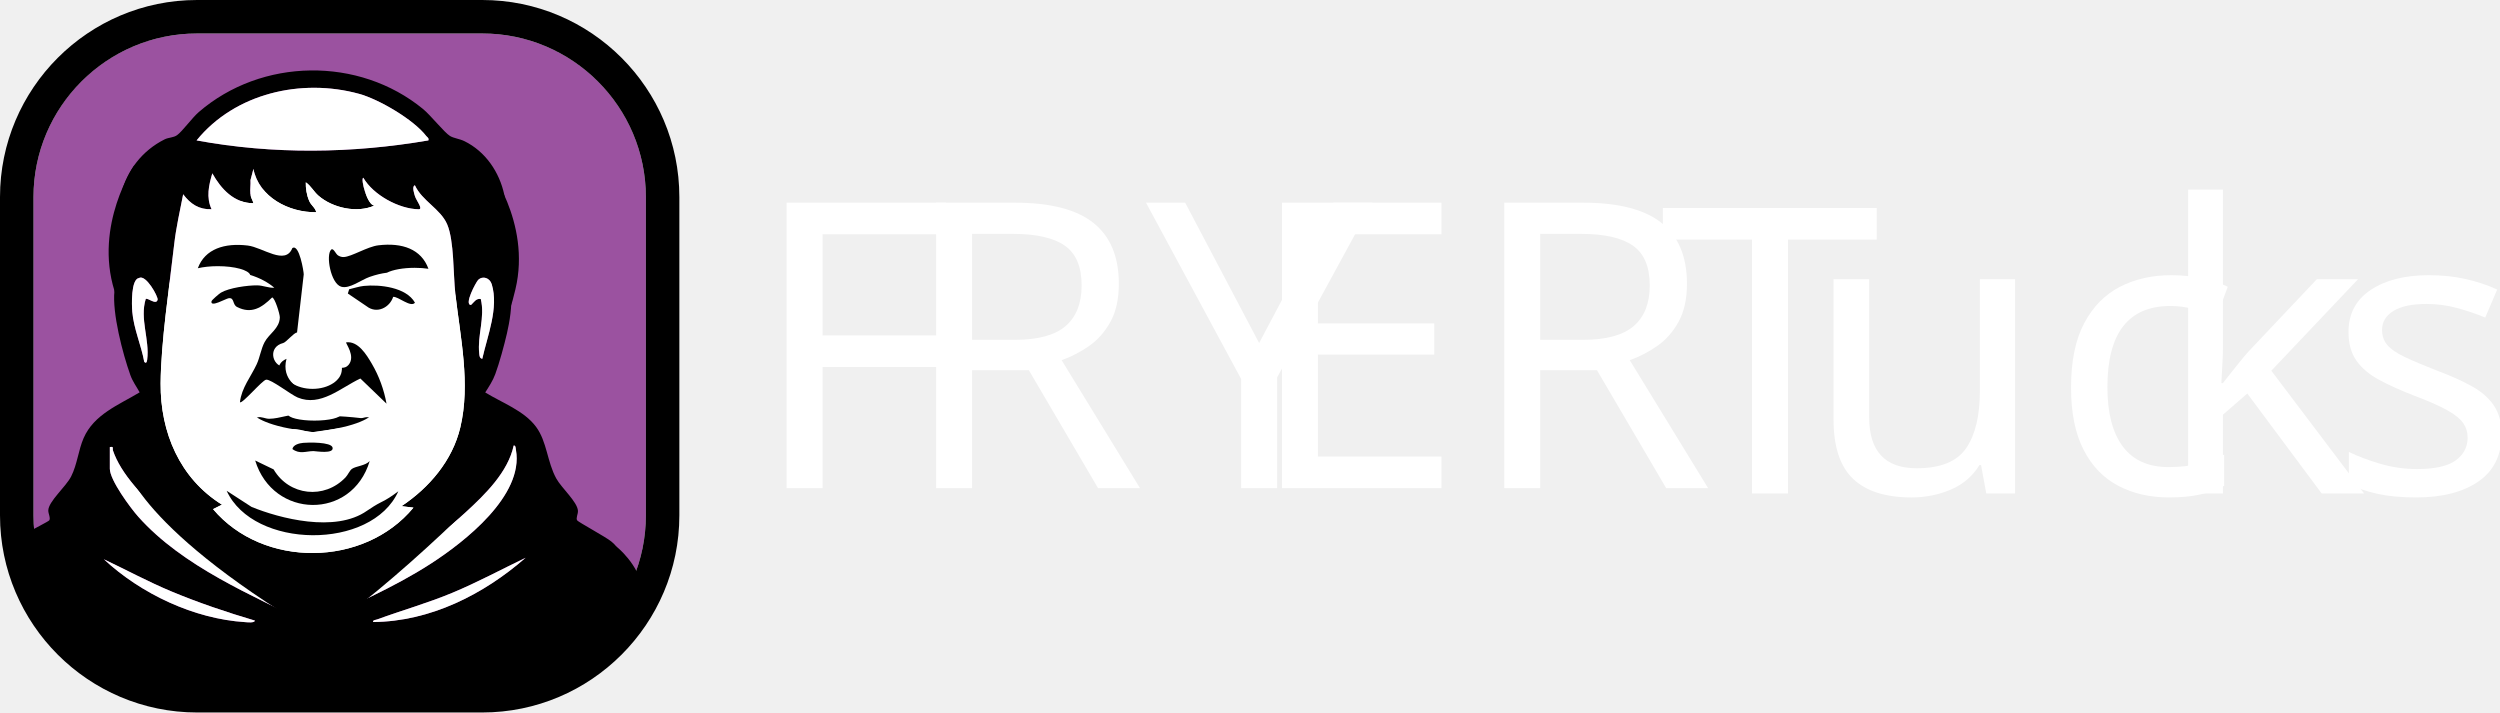
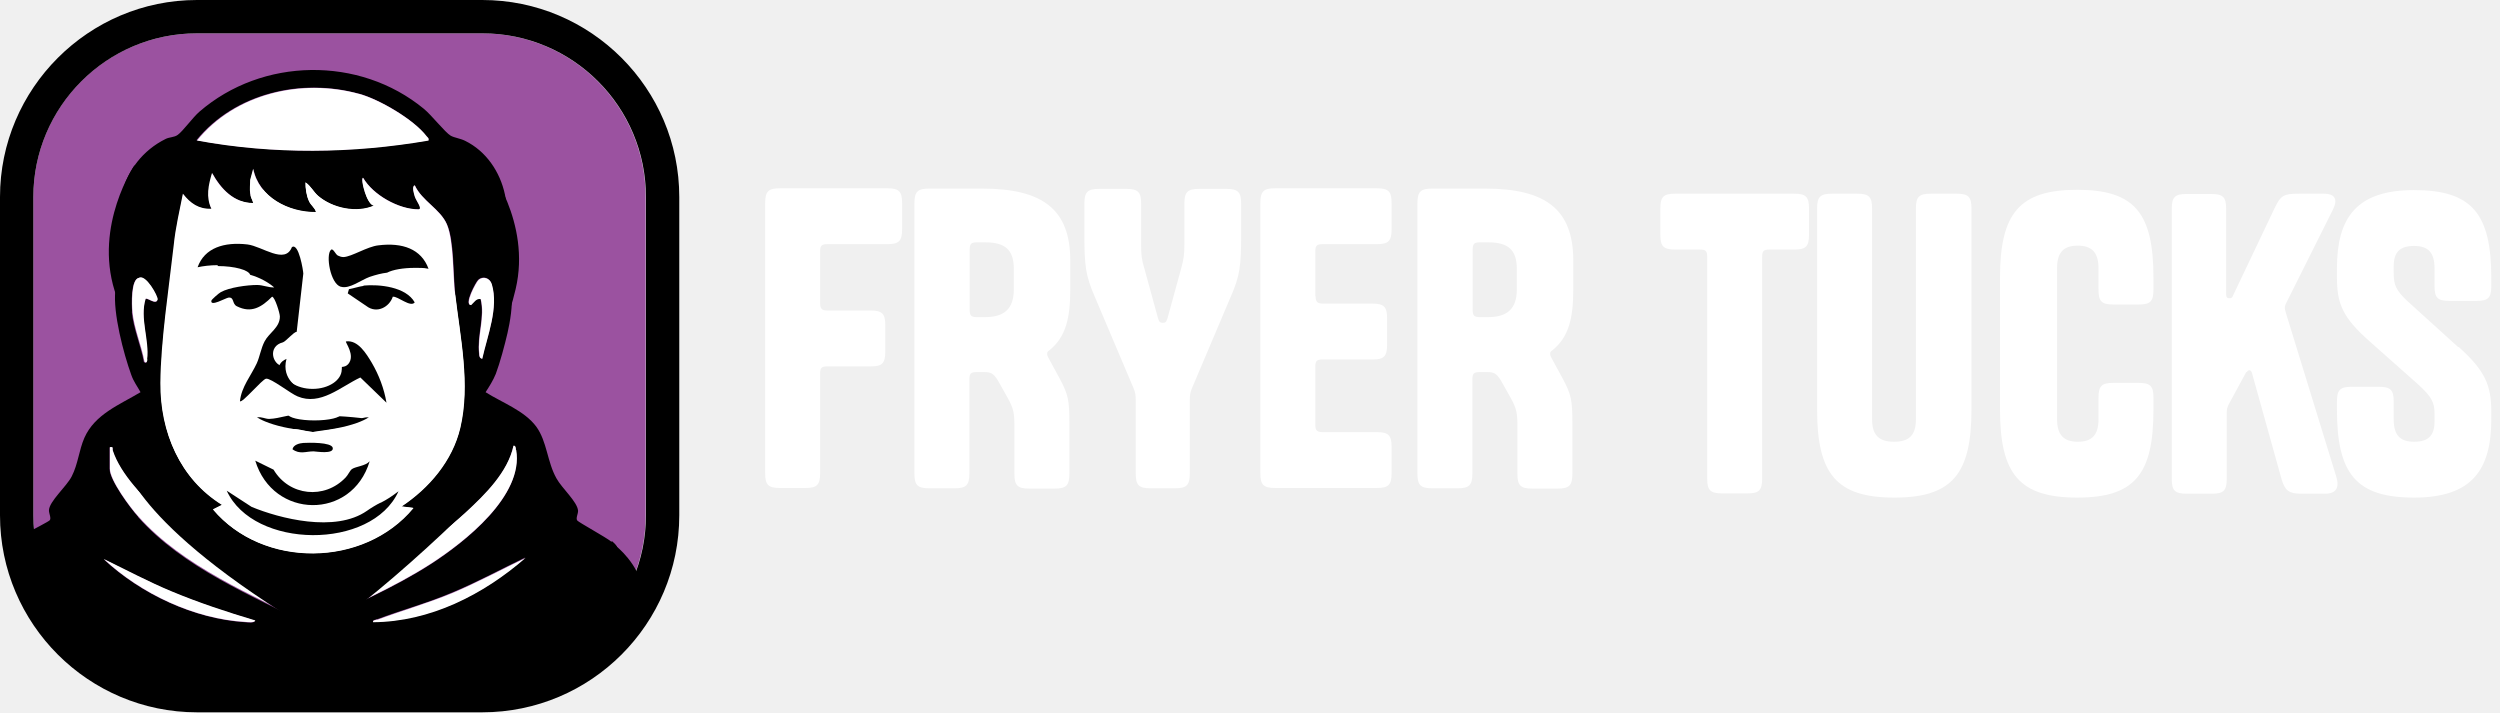
- <svg xmlns="http://www.w3.org/2000/svg" id="Layer_2" data-name="Layer 2" viewBox="0 0 832.55 237.27">
+ <svg xmlns="http://www.w3.org/2000/svg" id="Layer_2" version="1.1" viewBox="0 0 832.5 237.3">
  <defs>
    <style>
-       .cls-1 {
-         letter-spacing: -.01em;
-       }
- 
-       .cls-2, .cls-3 {
+       .st0 {
        fill: #fff;
      }

-       .cls-4 {
-         letter-spacing: 0em;
+       .st1 {
+         isolation: isolate;
      }

-       .cls-5 {
-         letter-spacing: 0em;
-       }
- 
-       .cls-6 {
-         letter-spacing: -.02em;
-       }
- 
-       .cls-3 {
-         font-family: Tanker-Regular, Tanker;
-         font-size: 133.14px;
-       }
- 
-       .cls-7 {
-         letter-spacing: -.02em;
-       }
- 
-       .cls-8 {
+       .st2 {
        fill: #9b52a0;
-       }
- 
-       .cls-9 {
-         letter-spacing: -.02em;
      }
    </style>
  </defs>
-   <g id="Layer_1-2" data-name="Layer 1">
+   <g id="Layer_1-2">
    <g>
-       <rect class="cls-8" x="11.15" y="11.15" width="203.94" height="214.97" rx="54.49" ry="54.49" />
-       <path d="M160.6,0h-94.96C29.45,0,0,29.45,0,65.64v105.99c0,36.19,29.45,65.64,65.64,65.64h94.96c36.19,0,65.64-29.45,65.64-65.64v-105.99C226.24,29.45,196.79,0,160.6,0ZM215.09,171.63c0,30.05-24.44,54.49-54.49,54.49h-94.96c-30.05,0-54.49-24.44-54.49-54.49v-105.99c0-30.05,24.44-54.49,54.49-54.49h94.96c30.05,0,54.49,24.44,54.49,54.49v105.99Z" />
+       <rect class="st2" x="11.1" y="11.1" width="203.9" height="215" rx="54.5" ry="54.5" />
+       <path d="M160.6,0h-95C29.5,0,0,29.5,0,65.6v106c0,36.2,29.5,65.6,65.6,65.6h95c36.2,0,65.6-29.4,65.6-65.6v-106C226.2,29.5,196.8,0,160.6,0ZM215.1,171.6c0,30.1-24.4,54.5-54.5,54.5h-95c-30,0-54.5-24.4-54.5-54.5v-106c0-30,24.4-54.5,54.5-54.5h95c30.1,0,54.5,24.4,54.5,54.5v106Z" />
    </g>
-     <ellipse class="cls-2" cx="103.28" cy="123.09" rx="52.8" ry="62.66" />
-     <text class="cls-3" transform="translate(552.43 164.33)">
-       <tspan class="cls-6" x="0" y="0">T</tspan>
-       <tspan class="cls-5" x="47.66" y="0">uc</tspan>
-       <tspan class="cls-7" x="164.95" y="0">k</tspan>
-       <tspan class="cls-1" x="222.87" y="0">s</tspan>
-     </text>
-     <text class="cls-3" transform="translate(249.04 162.56)">
-       <tspan class="cls-9" x="0" y="0">F</tspan>
-       <tspan class="cls-4" x="49.79" y="0">RY</tspan>
-       <tspan x="164.96" y="0">ER</tspan>
-     </text>
+     <ellipse class="st0" cx="103.3" cy="123.1" rx="52.8" ry="62.7" />
+     <g class="st1">
+       <g class="st1">
+         <path class="st0" d="M589.2,83.1c-1.9,0-2.4.5-2.4,2.4v73.9c0,3.9-1.1,4.9-4.9,4.9h-8.5c-3.9,0-4.9-1.1-4.9-4.9v-73.9c0-1.9-.5-2.4-2.4-2.4h-8.3c-3.9,0-4.9-1.1-4.9-4.9v-8.8c0-3.9,1.1-4.9,4.9-4.9h39.7c3.9,0,4.9,1.1,4.9,4.9v8.8c0,3.9-1.1,4.9-4.9,4.9h-8.3Z" />
+       </g>
+       <g class="st1">
+         <path class="st0" d="M643.1,64.5h8.5c3.9,0,4.9,1.1,4.9,4.9v67c0,21.4-6.4,29.3-25.7,29.3s-25.7-7.9-25.7-29.3v-67c0-3.9,1.1-4.9,4.9-4.9h8.5c3.9,0,4.9,1.1,4.9,4.9v70.2c0,5.3,2.3,7.5,7.3,7.5s7.3-2.1,7.3-7.5v-70.2c0-3.9,1.1-4.9,4.9-4.9Z" />
+         <path class="st0" d="M717.1,136.4c0,21.4-6.1,29.3-25.4,29.3s-25.7-7.9-25.7-29.3v-43.9c0-21.4,6.4-29.3,25.7-29.3s25.4,7.9,25.4,29.3v4c0,3.9-1.1,4.9-4.9,4.9h-8.5c-3.9,0-4.9-1.1-4.9-4.9v-7.2c0-5.3-2.3-7.5-6.9-7.5s-6.9,2.1-6.9,7.5v50.3c0,5.3,2.3,7.5,6.9,7.5s6.9-2.1,6.9-7.5v-7.2c0-3.9,1.1-4.9,4.9-4.9h8.5c3.9,0,4.9,1.1,4.9,4.9v4Z" />
+       </g>
+       <g class="st1">
+         <path class="st0" d="M748,123.9l-5.7,10.5c-.7,1.3-.8,1.9-.8,3.5v21.6c0,3.9-1.1,4.9-4.9,4.9h-8.5c-3.9,0-4.9-1.1-4.9-4.9v-90c0-3.9,1.1-4.9,4.9-4.9h8.3c3.9,0,4.9,1.1,4.9,4.9v28.5c0,1.1.4,1.3,1.1,1.3s.9-.1,1.3-1.1l13.7-28.8c2.1-4.4,3.1-4.9,8.1-4.9h8.3c3.9,0,4.7,2,3.1,5.2l-15.4,30.8c-.8,1.5-.8,2.1-.3,3.7l16.8,54.6c1.1,3.6-.1,5.6-3.7,5.6h-8.1c-4,0-5.3-1.1-6.4-4.7l-9.9-35.5c-.3-1.1-1.2-1.2-1.7-.3Z" />
+       </g>
+       <g class="st1">
+         <path class="st0" d="M818.7,115.5c8.9,8,10.9,12.8,10.9,21.7v2.4c0,16.8-6.4,26.1-25.7,26.1s-25.7-7.9-25.7-29.3v-2.7c0-3.9,1.1-4.9,4.9-4.9h9.1c3.9,0,4.9,1.1,4.9,4.9v5.9c0,5.3,2.1,7.5,6.8,7.5s6.8-2,6.8-6.8v-2.5c0-3.7-.8-5.6-5.7-10l-16-14.2c-8.9-7.9-10.8-12.4-10.8-21.3v-2.9c0-16.8,6.4-26.1,25.7-26.1s25.7,7.9,25.7,29.3v2.7c0,3.9-1.1,4.9-4.9,4.9h-9.1c-3.9,0-4.9-1.1-4.9-4.9v-5.9c0-5.3-2.1-7.5-6.8-7.5s-6.8,2-6.8,6.8v2.3c0,3.9.8,5.7,4.5,9.2l17,15.4Z" />
+       </g>
+     </g>
+     <g class="st1">
+       <g class="st1">
+         <path class="st0" d="M273.1,157.6c0,3.9-1.1,4.9-4.9,4.9h-8.5c-3.9,0-4.9-1.1-4.9-4.9v-90c0-3.9,1.1-4.9,4.9-4.9h35.8c3.9,0,4.9,1.1,4.9,4.9v8.8c0,3.9-1.1,4.9-4.9,4.9h-20c-1.9,0-2.4.5-2.4,2.4v17.3c0,1.7.5,2.4,2.4,2.4h14.4c3.9,0,4.9,1.1,4.9,4.9v8.8c0,3.9-1.1,4.9-4.7,4.9h-14.6c-1.9,0-2.4.5-2.4,2.4v33.2Z" />
+       </g>
+       <g class="st1">
+         <path class="st0" d="M337.8,142.1c0-4.7-.3-6.1-2.3-9.7l-3.2-5.7c-1.5-2.4-2.3-2.8-4.7-2.8h-2.4c-1.9,0-2.4.5-2.4,2.4v31.4c0,3.9-1.1,4.9-4.9,4.9h-8.5c-3.9,0-4.9-1.1-4.9-4.9v-90c0-3.9,1.1-4.9,4.9-4.9h17.6c20.2,0,29.4,6.9,29.4,24v9.6c0,9.6-1.5,15.8-6.9,20.2-.7.4-.8.8-.8,1.2s.1.8.5,1.5l3.7,6.8c2.8,5.2,3.2,7.3,3.2,14.4v17.3c0,3.9-1.1,4.9-4.9,4.9h-8.5c-3.9,0-4.9-1.1-4.9-4.9v-15.6ZM322.9,103.2c0,1.9.5,2.4,2.4,2.4h2.8c6.3,0,9.5-2.8,9.5-9.2v-6.9c0-6.3-2.9-8.8-9.5-8.8h-2.8c-1.9,0-2.4.5-2.4,2.4v20.1Z" />
+         <path class="st0" d="M383.1,162.6c-3.9,0-4.9-1.1-4.9-4.9v-24.2c0-1.9-.1-2.8-.8-4.4l-12.8-30.2c-3.1-7.1-3.5-10.5-3.5-20.6v-10.5c0-3.9,1.1-4.9,4.9-4.9h9.1c3.9,0,4.9,1.1,4.9,4.9v13.7c0,3.1.1,4.8,1.1,8l4.5,16.4c.4,1.3.7,1.6,1.6,1.6s1.2-.3,1.6-1.6l4.5-16.4c.9-3.2,1.1-4.9,1.1-8v-13.7c0-3.9,1.1-4.9,4.9-4.9h9.1c3.9,0,4.9,1.1,4.9,4.9v10.5c0,10.1-.4,13.6-3.5,20.6l-12.8,30.2c-.7,1.6-.8,2.5-.8,4.4v24.2c0,3.9-1.1,4.9-4.9,4.9h-8.3Z" />
+       </g>
+       <g class="st1">
+         <path class="st0" d="M438.1,98.7c0,1.7.5,2.4,2.4,2.4h16.5c3.9,0,4.9,1.1,4.9,4.9v8.8c0,3.9-1.1,4.9-4.7,4.9h-16.8c-1.9,0-2.4.5-2.4,2.4v19.4c0,1.7.5,2.4,2.4,2.4h18.1c3.9,0,4.9,1.1,4.9,4.9v8.8c0,3.9-1.1,4.9-4.9,4.9h-33.9c-3.9,0-4.9-1.1-4.9-4.9v-90c0-3.9,1.1-4.9,4.9-4.9h33.9c3.9,0,4.9,1.1,4.9,4.9v8.8c0,3.9-1.1,4.9-4.9,4.9h-18.1c-1.9,0-2.4.5-2.4,2.4v14.9Z" />
+         <path class="st0" d="M505.3,142.1c0-4.7-.3-6.1-2.3-9.7l-3.2-5.7c-1.5-2.4-2.3-2.8-4.7-2.8h-2.4c-1.9,0-2.4.5-2.4,2.4v31.4c0,3.9-1.1,4.9-4.9,4.9h-8.5c-3.9,0-4.9-1.1-4.9-4.9v-90c0-3.9,1.1-4.9,4.9-4.9h17.6c20.2,0,29.4,6.9,29.4,24v9.6c0,9.6-1.5,15.8-6.9,20.2-.7.4-.8.8-.8,1.2s.1.8.5,1.5l3.7,6.8c2.8,5.2,3.2,7.3,3.2,14.4v17.3c0,3.9-1.1,4.9-4.9,4.9h-8.5c-3.9,0-4.9-1.1-4.9-4.9v-15.6ZM490.4,103.2c0,1.9.5,2.4,2.4,2.4h2.8c6.3,0,9.5-2.8,9.5-9.2v-6.9c0-6.3-2.9-8.8-9.5-8.8h-2.8c-1.9,0-2.4.5-2.4,2.4v20.1Z" />
+       </g>
+     </g>
    <g>
-       <path d="M203.6,180.35c-1.79-1.51-11.04-6.49-11.4-7.06-.48-.77.33-2.09.27-3.18-.18-2.99-5.44-7.54-7.22-10.76-3.05-5.54-3.07-12.25-6.72-17.19-4.01-5.43-11.4-8.04-16.94-11.47,1.27-1.98,2.52-3.87,3.35-6.11,1.36-3.67,2.99-9.68,3.88-13.55,1.73-7.52,3.8-21.6-5.73-24.42,10.09-12.14,5.64-32.71-8.45-39.61-1.57-.77-3.5-.95-4.77-1.71-1.85-1.11-6.43-6.88-8.97-8.97-21.38-17.56-53.79-17.06-74.69.99-2.22,1.91-5.5,6.46-7.24,7.7-1.22.87-2.81.74-4.1,1.38-15.06,7.48-20.29,26.87-9.35,40.21-5.1.53-6.94,5.82-7.41,10.28-.78,7.38,2.73,20.81,5.28,27.97.81,2.27,2,3.77,3.12,5.81-6.96,4.18-15.21,7.32-18.66,15.23-1.77,4.06-2.1,8.7-4.16,12.78-1.73,3.43-7.63,8.38-7.61,11.37,0,1.03.82,2.47.33,3.24-.22.35-5.62,3.06-6.71,3.78-1.27.84-6.53,4.24-6.52,5.43,0,1.12,5.82,8.08,6.99,9.46,18.41,21.72,44.23,36.53,71.72,43.6h44.83l14.83-4.35c21.56-7.57,49.62-26.55,62.29-45.8,1.79-2.71,2.42-2.8-.25-5.06ZM159.23,93.22c1.55-1.5,3.89-.67,4.53,1.45,2.38,7.85-1.45,17.17-3.16,24.82-.91-.19-.93-.98-1.01-1.72-.68-6.06,2.01-12.11.51-18.2-1.57-.27-2.24,1.07-3.24,1.98-2.49.05,1.7-7.69,2.37-8.33ZM119.58,31.25c6.64,1.83,18.13,8.55,22.34,14.02.39.5.96.63.74,1.49-25.47,4.37-51.75,4.71-77.21,0,12.75-15.71,34.94-20.79,54.12-15.51ZM58,81.39c.63-5.64,1.92-11.14,2.99-16.69,2.42,3.23,5.26,5.14,9.46,4.98-1.84-3.94-.94-7.95.25-11.95,2.91,5.22,7.28,9.96,13.7,9.96-.34-1.31-.87-1.66-1.03-3.2-.15-1.4.14-3.06.04-4.51l.98-3.74c1.86,9.46,11.87,14.58,20.92,14.44-.36-1.61-1.66-2.16-2.38-3.84-.77-1.79-1.17-4.18-1.1-6.12,1.75,1.2,2.63,3.08,4.24,4.47,4.75,4.11,12.89,5.88,18.66,3.25-2.38.17-4.82-9.16-3.73-9.22,3.29,5.71,11.87,10.39,18.42,10.48,1.6.02-.78-2.92-1.21-4.28-.23-.71-1.16-3.44-.04-3.7,2.39,5.19,8.49,7.83,10.72,12.95,2.38,5.47,2.01,16.76,2.74,23.16,1.66,14.5,5.1,29.99,1.66,44.51-2.62,11.03-10.35,20.08-19.59,26.23l3.98.49c-16.46,19.92-50.1,20.2-66.73.5l2.97-1.49c-14.07-8.74-20.55-24.08-20.44-40.38.1-13.9,2.91-32.1,4.51-46.3ZM44.05,103.79c-.18-2.19-.49-10.81,2.25-11.22,2.33-1.28,6.4,6.24,6.19,7.21-.43,2-3.34-.76-3.96-.22-2.04,6.62,1.34,13.52.49,20.18-.09.69-.3,1.48-.99.74-1-5.53-3.53-11.06-3.98-16.7ZM81.63,207.18c-17.02-1.07-34.69-9.44-47.05-20.94,7.49,3.55,14.77,7.49,22.43,10.69,9.08,3.79,18.45,6.95,27.87,9.74-.15.88-2.59.55-3.26.51ZM46.02,172.05c-2.63-2.95-9.45-12.19-9.45-15.95v-7.22c1.49-.25.79.39,1.05,1.17,5.16,15.29,30.14,32.46,43.52,41.18,7.29,4.76,14.87,9.17,22.46,13.44,11.21-5.2,22.27-12.25,32.45-19.32,6.55-4.55,13.2-9.4,19.07-14.8,6.48-5.96,14.04-13.33,15.94-22.17.71-.14.66.96.75,1.48,2.65,15.22-17.12,30.6-28.39,37.88-12.56,8.11-26.41,13.92-39.86,20.38-19.63-9.93-42.62-19.32-57.55-36.06ZM124.24,207.15c-.12-.7.84-.68,1.36-.87,8.34-3.05,16.77-5.41,25.02-8.86,8.35-3.48,16.3-7.77,24.42-11.68-14,12.24-31.82,21.26-50.81,21.41Z" />
-       <path class="cls-2" d="M73.93,168.06l-2.97,1.49c16.64,19.7,50.27,19.42,66.73-.5l-3.98-.49c9.24-6.15,16.98-15.2,19.59-26.23,3.45-14.52,0-30.01-1.66-44.51-.73-6.4-.37-17.69-2.74-23.16-2.22-5.12-8.33-7.75-10.72-12.95-1.12.26-.19,2.99.04,3.7.43,1.36,2.81,4.3,1.21,4.28-6.55-.09-15.13-4.77-18.42-10.48-1.09.06,1.35,9.39,3.73,9.22-5.77,2.63-13.91.86-18.66-3.25-1.61-1.39-2.49-3.27-4.24-4.47-.07,1.94.32,4.34,1.1,6.12.72,1.68,2.02,2.22,2.38,3.84-9.05.14-19.06-4.97-20.92-14.44l-.98,3.74c.1,1.45-.18,3.11-.04,4.51.16,1.55.68,1.89,1.03,3.2-6.42,0-10.78-4.74-13.7-9.96-1.18,4-2.08,8.01-.25,11.95-4.2.17-7.04-1.75-9.46-4.98-1.06,5.55-2.36,11.05-2.99,16.69-1.59,14.2-4.41,32.4-4.51,46.3-.12,16.3,6.37,31.63,20.44,40.38ZM76.91,157.6l8.73,4.22c7.35,12.54,24.1,14.35,34.12,3.76,1.08-1.14,1.93-3.24,2.98-3.99,1.95-1.38,6.45-1.49,8.46-3.74-8.42,28.14-45.83,27.46-54.29-.24ZM124.86,140.93c-3.09,0-5.84.66-7.64,1.7-.56-.1-1.14-.16-1.75-.18-3.59-.07-8.24,1.4-11.42,1.45-1.77.03-3.68-.87-5.46-1-2.5-.19-5.59-.11-8.55.45-.88-1.43-3.19-2.45-5.91-2.45-.12,0-.24,0-.36,0,.7-1.01,1.45-1.77,1.98-1.92,1.29-.37,2.56.47,3.87.46,3.68-.03,7.14-1.79,11.41-1.48,6.57.48,12.08.43,19.06,1.25,1,.12,1.79-.67,3.14-.07.72.32,1.29.97,1.75,1.77-.04,0-.08,0-.12,0ZM104.54,151.85c-3.6.03-6.68,1.66-10.19-.99.36-2.12,3.38-2.83,5.21-3,2.39-.22,13.53-.49,14.21,2.27.81,3.29-8.21,1.71-9.23,1.71ZM132.98,100.04c-1.82.18-6.25,5.46-9.72,2.74l-7.42-5.04.44-1.42c1.53-.35,3.33-.96,4.86-1.11,5.27-.54,14.16.43,17.05,5.58-1.38,1.76-3.52-.93-5.21-.76ZM110.3,83.13c.74-.7,1.53,1.5,2.29,1.94.63.37,1.14.56,1.89.53,2.61-.1,7.88-3.48,11.56-3.91,7.92-.93,14.27,1.27,16.65,7.82-1.39-.2-2.94-.32-4.58-.32-3.9,0-7.32.65-9.25,1.63-1.77.21-3.65.66-5.75,1.39-2.8.98-6.71,4.1-9.47,3.27-3.51-1.06-5.18-10.6-3.33-12.35ZM82.51,81.77c4.98.6,12.51,6.73,14.84.86,2.3-1.61,3.82,7.94,3.8,8.75l-2.02,22.63c-1.02,0-3.8-.05-4.81.21-5.2,1.32-3.68,7.43-.05,7.89,0,.04,0,.09,0,.13,0,2.94,4.38,5.32,9.78,5.32s9.54-2.25,9.77-5.08c.81-.02,1.59-.18,2.25-.97,2.46-2.93-1.09-7.25-.79-7.51,3.99-.51,6.78,4.12,8.55,7.13,2.42,4.11,4.04,8.61,4.89,13.29l-8.71-8.38c-6.6,3.1-13.27,9.5-20.87,6.33-2.28-.95-8.84-6.11-10.5-5.94-1.31.14-8.08,8.28-8.73,7.49.52-4.76,3.67-8.5,5.57-12.61,1.06-2.3,1.43-5.09,2.62-7.35,1.51-2.87,4.99-4.54,5.09-8.27.03-1.1-1.69-6.63-2.57-6.64-3.49,3.45-6.88,5.59-11.66,3.18-1.64-.83-.8-3.17-2.78-2.93-.99.12-6.23,3.24-5.74,1,.09-.39,2.54-2.5,3.13-2.85,2.73-1.61,8.89-2.46,12.06-2.43,2,.02,3.78.91,5.72.79-2.09-1.82-4.98-3.32-8.02-4.25-.52-1.65-5.16-2.93-10.79-2.93-2.51,0-4.83.26-6.67.69,2.37-6.47,8.96-8.49,16.63-7.56Z" />
-       <path class="cls-2" d="M142.67,46.76c.22-.86-.36-.99-.74-1.49-4.21-5.46-15.7-12.19-22.34-14.02-19.18-5.28-41.37-.2-54.12,15.51,25.46,4.71,51.73,4.37,77.21,0Z" />
-       <path class="cls-2" d="M171.82,149.86c-.09-.52-.05-1.61-.75-1.48-1.9,8.84-9.45,16.21-15.94,22.17-5.87,5.4-12.52,10.25-19.07,14.8-10.18,7.07-21.24,14.11-32.45,19.32-7.59-4.27-15.17-8.68-22.46-13.44-13.38-8.73-38.36-25.89-43.52-41.18-.26-.78.44-1.42-1.05-1.17v7.22c0,3.76,6.82,13,9.45,15.95,14.93,16.74,37.91,26.13,57.55,36.06,13.45-6.45,27.3-12.26,39.86-20.38,11.27-7.28,31.04-22.66,28.39-37.88Z" />
-       <path class="cls-2" d="M34.58,186.24c12.36,11.5,30.03,19.87,47.05,20.94.66.04,3.11.37,3.26-.51-9.43-2.79-18.8-5.95-27.87-9.74-7.66-3.2-14.95-7.14-22.43-10.69Z" />
-       <path class="cls-2" d="M125.6,206.28c-.52.19-1.48.17-1.36.87,18.99-.15,36.81-9.17,50.81-21.41-8.13,3.92-16.08,8.2-24.42,11.68-8.25,3.44-16.68,5.8-25.02,8.86Z" />
-       <path class="cls-2" d="M49.02,119.75c.85-6.67-2.54-13.56-.49-20.18.63-.54,3.53,2.21,3.96.22.21-.97-3.86-8.5-6.19-7.21-2.74.42-2.43,9.04-2.25,11.22.46,5.63,2.99,11.16,3.98,16.7.7.74.91-.05.99-.74Z" />
-       <path class="cls-2" d="M156.87,101.55c1-.91,1.67-2.26,3.24-1.98,1.49,6.09-1.19,12.15-.51,18.2.08.75.1,1.54,1.01,1.72,1.71-7.65,5.54-16.98,3.16-24.82-.64-2.11-2.97-2.95-4.53-1.45-.67.64-4.85,8.38-2.37,8.33Z" />
-       <path d="M72.54,88.64c5.64,0,10.27,1.29,10.79,2.93,3.05.93,5.93,2.44,8.02,4.25-1.94.12-3.72-.77-5.72-.79-3.18-.03-9.34.82-12.06,2.43-.59.35-3.05,2.46-3.13,2.85-.49,2.24,4.75-.87,5.74-1,1.97-.24,1.14,2.1,2.78,2.93,4.77,2.41,8.16.27,11.66-3.18.87,0,2.6,5.54,2.57,6.64-.1,3.73-3.58,5.4-5.09,8.27-1.19,2.26-1.55,5.05-2.62,7.35-1.9,4.1-5.05,7.84-5.57,12.61.65.8,7.42-7.35,8.73-7.49,1.66-.17,8.22,4.99,10.5,5.94,7.6,3.16,14.27-3.23,20.87-6.33l8.71,8.38c-.85-4.68-2.48-9.18-4.89-13.29-1.77-3.02-4.56-7.65-8.55-7.13-.3.26,3.25,4.58.79,7.51-.66.79-1.44.95-2.25.97-.24,2.83-4.52,5.08-9.77,5.08s-9.78-2.38-9.78-5.32c0-.04,0-.09,0-.13-3.63-.46-5.14-6.57.05-7.89,1.01-.26,3.58-3.5,4.6-3.49l2.23-19.36c.02-.81-1.5-10.36-3.8-8.75-2.33,5.87-9.86-.26-14.84-.86-7.67-.93-14.26,1.09-16.63,7.56,1.84-.43,4.15-.69,6.67-.69Z" />
-       <path d="M117.19,156.16c-.74.53-1.34,2-2.1,2.8-7.04,7.44-18.81,6.17-23.97-2.64l-6.14-2.96c5.94,19.47,32.23,19.94,38.14.17-1.41,1.59-4.57,1.66-5.94,2.63Z" />
-       <path d="M126.7,167.36c-1.11.53-3.36,1.94-4.49,2.74-10.55,7.44-29.15,2.51-38.44-1.29l-8.29-5.37c8.91,19.47,48.3,19.94,57.17.17-2.12,1.59-3.9,2.78-5.95,3.75Z" />
-       <path d="M113.63,95.48c2.76.83,6.67-2.3,9.47-3.27,2.1-.73,3.98-1.18,5.75-1.39,1.93-.98,5.35-1.63,9.25-1.63,1.64,0,3.19.11,4.58.32-2.38-6.55-8.72-8.76-16.65-7.82-3.68.43-8.95,3.81-11.56,3.91-.75.03-1.25-.17-1.89-.53-.76-.44-1.55-2.63-2.29-1.94-1.85,1.74-.17,11.29,3.33,12.35Z" />
-       <path d="M123.23,139.16c-1.35-.6-2.15.18-3.14.07-6.98-.82-12.49-.77-19.06-1.25-4.27-.31-7.73,1.45-11.41,1.48-1.31.01-2.58-.82-3.87-.46-.54.15-1.29.92-1.98,1.92.12,0,.24,0,.36,0,2.71,0,5.03,1.02,5.91,2.45,2.95-.56,6.05-.64,8.55-.45,1.79.13,3.7,1.03,5.46,1,3.19-.06,7.83-1.52,11.42-1.45.61.01,1.19.07,1.75.18,1.8-1.04,4.55-1.7,7.64-1.7.04,0,.08,0,.12,0-.45-.8-1.02-1.45-1.75-1.77Z" />
-       <path d="M121.14,95.22c-1.54.16-3.33.76-4.86,1.11l-.44,1.42,6.24,4.23c3.47,2.72,7.75.35,8.85-3.12,1.69-.17,5.89,3.7,7.26,1.94-2.89-5.16-11.77-6.12-17.05-5.58Z" />
-       <path d="M100.97,147.48c-1.26.12-3.34.61-3.59,2.06,2.41,1.82,4.53.7,7.01.68.7,0,6.91,1.09,6.36-1.18-.47-1.9-8.14-1.72-9.79-1.56Z" />
-       <path d="M44.75,55s-13.5,19.89-6.62,41.88c6.88,21.99,2.27-7.42,4.14-6.69s8.22-7.5,8.22-7.5l-5.74-27.69Z" />
-       <path d="M162.16,55s14.84,18.91,9.49,41.33c-5.35,22.41-2.77-7.24-4.59-6.39s-8.71-6.91-8.71-6.91l3.81-28.02Z" />
-       <ellipse class="cls-2" cx="104.72" cy="137.94" rx="8.8" ry="2.13" />
+       <path d="M203.6,180.4c-1.8-1.5-11-6.5-11.4-7.1-.5-.8.3-2.1.3-3.2-.2-3-5.4-7.5-7.2-10.8-3.1-5.5-3.1-12.2-6.7-17.2-4-5.4-11.4-8-16.9-11.5,1.3-2,2.5-3.9,3.4-6.1,1.4-3.7,3-9.7,3.9-13.6,1.7-7.5,3.8-21.6-5.7-24.4,10.1-12.1,5.6-32.7-8.4-39.6-1.6-.8-3.5-1-4.8-1.7-1.9-1.1-6.4-6.9-9-9-21.4-17.6-53.8-17.1-74.7,1-2.2,1.9-5.5,6.5-7.2,7.7-1.2.9-2.8.7-4.1,1.4-15.1,7.5-20.3,26.9-9.3,40.2-5.1.5-6.9,5.8-7.4,10.3-.8,7.4,2.7,20.8,5.3,28,.8,2.3,2,3.8,3.1,5.8-7,4.2-15.2,7.3-18.7,15.2-1.8,4.1-2.1,8.7-4.2,12.8-1.7,3.4-7.6,8.4-7.6,11.4,0,1,.8,2.5.3,3.2-.2.4-5.6,3.1-6.7,3.8-1.3.8-6.5,4.2-6.5,5.4,0,1.1,5.8,8.1,7,9.5,18.4,21.7,44.2,36.5,71.7,43.6h44.8l14.8-4.4c21.6-7.6,49.6-26.6,62.3-45.8,1.8-2.7,2.4-2.8-.2-5.1h0ZM159.2,93.2c1.6-1.5,3.9-.7,4.5,1.4,2.4,7.8-1.4,17.2-3.2,24.8-.9-.2-.9-1-1-1.7-.7-6.1,2-12.1.5-18.2-1.6-.3-2.2,1.1-3.2,2-2.5,0,1.7-7.7,2.4-8.3h0ZM119.6,31.2c6.6,1.8,18.1,8.5,22.3,14,.4.5,1,.6.7,1.5-25.5,4.4-51.8,4.7-77.2,0,12.8-15.7,34.9-20.8,54.1-15.5h0ZM58,81.4c.6-5.6,1.9-11.1,3-16.7,2.4,3.2,5.3,5.1,9.5,5-1.8-3.9-.9-8,.2-12,2.9,5.2,7.3,10,13.7,10-.3-1.3-.9-1.7-1-3.2-.2-1.4.1-3.1,0-4.5l1-3.7c1.9,9.5,11.9,14.6,20.9,14.4-.4-1.6-1.7-2.2-2.4-3.8-.8-1.8-1.2-4.2-1.1-6.1,1.8,1.2,2.6,3.1,4.2,4.5,4.8,4.1,12.9,5.9,18.7,3.2-2.4.2-4.8-9.2-3.7-9.2,3.3,5.7,11.9,10.4,18.4,10.5,1.6,0-.8-2.9-1.2-4.3-.2-.7-1.2-3.4,0-3.7,2.4,5.2,8.5,7.8,10.7,13,2.4,5.5,2,16.8,2.7,23.2,1.7,14.5,5.1,30,1.7,44.5-2.6,11-10.4,20.1-19.6,26.2l4,.5c-16.5,19.9-50.1,20.2-66.7.5l3-1.5c-14.1-8.7-20.5-24.1-20.4-40.4,0-13.9,2.9-32.1,4.5-46.3h0ZM44,103.8c-.2-2.2-.5-10.8,2.2-11.2,2.3-1.3,6.4,6.2,6.2,7.2-.4,2-3.3-.8-4-.2-2,6.6,1.3,13.5.5,20.2,0,.7-.3,1.5-1,.7-1-5.5-3.5-11.1-4-16.7h0ZM81.6,207.2c-17-1.1-34.7-9.4-47-20.9,7.5,3.6,14.8,7.5,22.4,10.7,9.1,3.8,18.5,6.9,27.9,9.7-.2.9-2.6.6-3.3.5h0ZM46,172.1c-2.6-2.9-9.5-12.2-9.5-15.9v-7.2c1.5-.2.8.4,1,1.2,5.2,15.3,30.1,32.5,43.5,41.2,7.3,4.8,14.9,9.2,22.5,13.4,11.2-5.2,22.3-12.2,32.5-19.3,6.6-4.6,13.2-9.4,19.1-14.8,6.5-6,14-13.3,15.9-22.2.7-.1.7,1,.8,1.5,2.6,15.2-17.1,30.6-28.4,37.9-12.6,8.1-26.4,13.9-39.9,20.4-19.6-9.9-42.6-19.3-57.5-36.1h0ZM124.2,207.1c-.1-.7.8-.7,1.4-.9,8.3-3.1,16.8-5.4,25-8.9,8.4-3.5,16.3-7.8,24.4-11.7-14,12.2-31.8,21.3-50.8,21.4h0Z" />
+       <path class="st0" d="M73.9,168.1l-3,1.5c16.6,19.7,50.3,19.4,66.7-.5l-4-.5c9.2-6.1,17-15.2,19.6-26.2,3.4-14.5,0-30-1.7-44.5-.7-6.4-.4-17.7-2.7-23.2-2.2-5.1-8.3-7.8-10.7-13-1.1.3-.2,3,0,3.7.4,1.4,2.8,4.3,1.2,4.3-6.6,0-15.1-4.8-18.4-10.5-1.1,0,1.3,9.4,3.7,9.2-5.8,2.6-13.9.9-18.7-3.2-1.6-1.4-2.5-3.3-4.2-4.5,0,1.9.3,4.3,1.1,6.1.7,1.7,2,2.2,2.4,3.8-9.1.1-19.1-5-20.9-14.4l-1,3.7c0,1.5-.2,3.1,0,4.5.2,1.6.7,1.9,1,3.2-6.4,0-10.8-4.7-13.7-10-1.2,4-2.1,8-.2,11.9-4.2.2-7-1.8-9.5-5-1.1,5.6-2.4,11.1-3,16.7-1.6,14.2-4.4,32.4-4.5,46.3-.1,16.3,6.4,31.6,20.4,40.4h0ZM76.9,157.6l8.7,4.2c7.3,12.5,24.1,14.4,34.1,3.8,1.1-1.1,1.9-3.2,3-4,1.9-1.4,6.5-1.5,8.5-3.7-8.4,28.1-45.8,27.5-54.3-.2h0ZM124.9,140.9c-3.1,0-5.8.7-7.6,1.7-.6-.1-1.1-.2-1.8-.2-3.6,0-8.2,1.4-11.4,1.4-1.8,0-3.7-.9-5.5-1-2.5-.2-5.6-.1-8.6.4-.9-1.4-3.2-2.4-5.9-2.4h-.4c.7-1,1.4-1.8,2-1.9,1.3-.4,2.6.5,3.9.5,3.7,0,7.1-1.8,11.4-1.5,6.6.5,12.1.4,19.1,1.2,1,.1,1.8-.7,3.1,0,.7.3,1.3,1,1.8,1.8h-.1ZM104.5,151.9c-3.6,0-6.7,1.7-10.2-1,.4-2.1,3.4-2.8,5.2-3,2.4-.2,13.5-.5,14.2,2.3.8,3.3-8.2,1.7-9.2,1.7h0ZM133,100c-1.8.2-6.2,5.5-9.7,2.7l-7.4-5,.4-1.4c1.5-.3,3.3-1,4.9-1.1,5.3-.5,14.2.4,17.1,5.6-1.4,1.8-3.5-.9-5.2-.8h0ZM110.3,83.1c.7-.7,1.5,1.5,2.3,1.9.6.4,1.1.6,1.9.5,2.6,0,7.9-3.5,11.6-3.9,7.9-.9,14.3,1.3,16.7,7.8-1.4-.2-2.9-.3-4.6-.3-3.9,0-7.3.7-9.2,1.6-1.8.2-3.7.7-5.8,1.4-2.8,1-6.7,4.1-9.5,3.3-3.5-1.1-5.2-10.6-3.3-12.3h0ZM82.5,81.8c5,.6,12.5,6.7,14.8.9,2.3-1.6,3.8,7.9,3.8,8.8l-2,22.6c-1,0-3.8,0-4.8.2-5.2,1.3-3.7,7.4,0,7.9h0c0,3.1,4.4,5.4,9.8,5.4s9.5-2.2,9.8-5.1c.8,0,1.6-.2,2.2-1,2.5-2.9-1.1-7.2-.8-7.5,4-.5,6.8,4.1,8.6,7.1,2.4,4.1,4,8.6,4.9,13.3l-8.7-8.4c-6.6,3.1-13.3,9.5-20.9,6.3-2.3-.9-8.8-6.1-10.5-5.9-1.3.1-8.1,8.3-8.7,7.5.5-4.8,3.7-8.5,5.6-12.6,1.1-2.3,1.4-5.1,2.6-7.3,1.5-2.9,5-4.5,5.1-8.3,0-1.1-1.7-6.6-2.6-6.6-3.5,3.4-6.9,5.6-11.7,3.2-1.6-.8-.8-3.2-2.8-2.9-1,.1-6.2,3.2-5.7,1,0-.4,2.5-2.5,3.1-2.8,2.7-1.6,8.9-2.5,12.1-2.4,2,0,3.8.9,5.7.8-2.1-1.8-5-3.3-8-4.2-.5-1.7-5.2-2.9-10.8-2.9s-4.8.3-6.7.7c2.4-6.5,9-8.5,16.6-7.6h0Z" />
+       <path class="st0" d="M142.7,46.8c.2-.9-.4-1-.7-1.5-4.2-5.5-15.7-12.2-22.3-14-19.2-5.3-41.4-.2-54.1,15.5,25.5,4.7,51.7,4.4,77.2,0h0Z" />
+       <path class="st0" d="M171.8,149.9c0-.5,0-1.6-.8-1.5-1.9,8.8-9.4,16.2-15.9,22.2-5.9,5.4-12.5,10.2-19.1,14.8-10.2,7.1-21.2,14.1-32.4,19.3-7.6-4.3-15.2-8.7-22.5-13.4-13.4-8.7-38.4-25.9-43.5-41.2-.3-.8.4-1.4-1-1.2v7.2c0,3.8,6.8,13,9.5,15.9,14.9,16.7,37.9,26.1,57.5,36.1,13.4-6.4,27.3-12.3,39.9-20.4,11.3-7.3,31-22.7,28.4-37.9h0Z" />
+       <path class="st0" d="M34.6,186.2c12.4,11.5,30,19.9,47.1,20.9.7,0,3.1.4,3.3-.5-9.4-2.8-18.8-5.9-27.9-9.7-7.7-3.2-15-7.1-22.4-10.7h0Z" />
+       <path class="st0" d="M125.6,206.3c-.5.2-1.5.2-1.4.9,19-.1,36.8-9.2,50.8-21.4-8.1,3.9-16.1,8.2-24.4,11.7-8.2,3.4-16.7,5.8-25,8.9h0Z" />
+       <path class="st0" d="M49,119.7c.8-6.7-2.5-13.6-.5-20.2.6-.5,3.5,2.2,4,.2.2-1-3.9-8.5-6.2-7.2-2.7.4-2.4,9-2.2,11.2.5,5.6,3,11.2,4,16.7.7.7.9,0,1-.7h0Z" />
+       <path class="st0" d="M156.9,101.6c1-.9,1.7-2.3,3.2-2,1.5,6.1-1.2,12.2-.5,18.2,0,.8.1,1.5,1,1.7,1.7-7.7,5.5-17,3.2-24.8-.6-2.1-3-2.9-4.5-1.4-.7.6-4.9,8.4-2.4,8.3h0Z" />
+       <path d="M72.5,88.6c5.6,0,10.3,1.3,10.8,2.9,3.1.9,5.9,2.4,8,4.2-1.9.1-3.7-.8-5.7-.8-3.2,0-9.3.8-12.1,2.4-.6.3-3.1,2.5-3.1,2.8-.5,2.2,4.8-.9,5.7-1,2-.2,1.1,2.1,2.8,2.9,4.8,2.4,8.2.3,11.7-3.2.9,0,2.6,5.5,2.6,6.6,0,3.7-3.6,5.4-5.1,8.3-1.2,2.3-1.6,5.1-2.6,7.3-1.9,4.1-5.1,7.8-5.6,12.6.7.8,7.4-7.3,8.7-7.5,1.7-.2,8.2,5,10.5,5.9,7.6,3.2,14.3-3.2,20.9-6.3l8.7,8.4c-.8-4.7-2.5-9.2-4.9-13.3-1.8-3-4.6-7.7-8.6-7.1-.3.3,3.2,4.6.8,7.5-.7.8-1.4.9-2.2,1-.2,2.8-4.5,5.1-9.8,5.1s-9.8-2.4-9.8-5.3h0c-3.6-.6-5.1-6.7,0-8,1-.3,3.6-3.5,4.6-3.5l2.2-19.4c0-.8-1.5-10.4-3.8-8.8-2.3,5.9-9.9-.3-14.8-.9-7.7-.9-14.3,1.1-16.6,7.6,1.8-.4,4.2-.7,6.7-.7h0Z" />
+       <path d="M117.2,156.2c-.7.5-1.3,2-2.1,2.8-7,7.4-18.8,6.2-24-2.6l-6.1-3c5.9,19.5,32.2,19.9,38.1.2-1.4,1.6-4.6,1.7-5.9,2.6h0Z" />
+       <path d="M126.7,167.4c-1.1.5-3.4,1.9-4.5,2.7-10.6,7.4-29.2,2.5-38.4-1.3l-8.3-5.4c8.9,19.5,48.3,19.9,57.2.2-2.1,1.6-3.9,2.8-5.9,3.8h0Z" />
+       <path d="M113.6,95.5c2.8.8,6.7-2.3,9.5-3.3,2.1-.7,4-1.2,5.8-1.4,1.9-1,5.4-1.6,9.2-1.6s3.2.1,4.6.3c-2.4-6.6-8.7-8.8-16.7-7.8-3.7.4-8.9,3.8-11.6,3.9-.8,0-1.2-.2-1.9-.5-.8-.4-1.6-2.6-2.3-1.9-1.8,1.7-.2,11.3,3.3,12.3h0Z" />
+       <path d="M123.2,139.2c-1.3-.6-2.2.2-3.1,0-7-.8-12.5-.8-19.1-1.2-4.3-.3-7.7,1.4-11.4,1.5-1.3,0-2.6-.8-3.9-.5-.5.1-1.3.9-2,1.9h.4c2.7,0,5,1,5.9,2.4,2.9-.6,6.1-.6,8.6-.4,1.8.1,3.7,1,5.5,1,3.2,0,7.8-1.5,11.4-1.4.6,0,1.2,0,1.8.2,1.8-1,4.6-1.7,7.6-1.7h.1c-.4-.8-1-1.4-1.8-1.8h0Z" />
+       <path d="M121.1,95.2c-1.5.2-3.3.8-4.9,1.1l-.4,1.4,6.2,4.2c3.5,2.7,7.7.3,8.8-3.1,1.7-.2,5.9,3.7,7.3,1.9-2.9-5.2-11.8-6.1-17.1-5.6h0Z" />
+       <path d="M101,147.5c-1.3.1-3.3.6-3.6,2.1,2.4,1.8,4.5.7,7,.7.7,0,6.9,1.1,6.4-1.2-.5-1.9-8.1-1.7-9.8-1.6h0Z" />
+       <path d="M44.8,55s-13.5,19.9-6.6,41.9c6.9,22,2.3-7.4,4.1-6.7s8.2-7.5,8.2-7.5l-5.7-27.7Z" />
+       <path d="M162.2,55s14.8,18.9,9.5,41.3c-5.4,22.4-2.8-7.2-4.6-6.4s-8.7-6.9-8.7-6.9l3.8-28h0Z" />
+       <ellipse class="st0" cx="104.7" cy="137.9" rx="8.8" ry="2.1" />
    </g>
-     <path d="M5.57,182.15l4.84,2.01s52.16,36.77,55.05,37.35,89.67-9.8,92.55-10.38c2.88-.58,47.14-29.22,47.14-29.22,0,0,30.65,23.62-19.9,46.55-1.44.65-148.68-.03-148.68-.03,0,0-31.71-29.12-31-40.64" />
-     <path class="cls-2" d="M84.28,137.94s2.69,3.74,17.03,5.54c14.34,1.8-10.42,2.61-10.42,2.61l-17.96-2.74,11.35-5.4Z" />
-     <path class="cls-2" d="M124.09,137.94s-2.69,3.74-17.03,5.54c-14.34,1.8,10.42,2.61,10.42,2.61l17.96-2.74-11.35-5.4Z" />
-     <ellipse class="cls-2" cx="104.09" cy="123.02" rx="9.74" ry="6.48" />
-     <path d="M99.98,129.5s-6.47-2.86-4.57-10.01c-4.49,1.9-2.13,6.78-1.9,6.93s6.47,3.09,6.47,3.09Z" />
-     <path d="M41.22,153.36s2.1,20.48,63.15,57.01c5.44,3.26,60.74-47.95,60.14-50.99-.6-3.04-32.57,24.78-32.57,24.78l-19.33,12.6-25.12-6.03-46.28-37.37Z" />
+     <path d="M5.6,182.1l4.8,2s52.2,36.8,55,37.3,89.7-9.8,92.6-10.4,47.1-29.2,47.1-29.2c0,0,30.6,23.6-19.9,46.6-1.4.6-148.7,0-148.7,0,0,0-31.7-29.1-31-40.6" />
+     <path class="st0" d="M84.3,137.9s2.7,3.7,17,5.5c14.3,1.8-10.4,2.6-10.4,2.6l-18-2.7,11.3-5.4h0Z" />
+     <path class="st0" d="M124.1,137.9s-2.7,3.7-17,5.5c-14.3,1.8,10.4,2.6,10.4,2.6l18-2.7-11.3-5.4h0Z" />
+     <ellipse class="st0" cx="104.1" cy="123" rx="9.7" ry="6.5" />
+     <path d="M100,129.5s-6.5-2.9-4.6-10c-4.5,1.9-2.1,6.8-1.9,6.9s6.5,3.1,6.5,3.1h0Z" />
+     <path d="M41.2,153.4s2.1,20.5,63.2,57c5.4,3.3,60.7-47.9,60.1-51-.6-3-32.6,24.8-32.6,24.8l-19.3,12.6-25.1-6-46.3-37.4h0Z" />
  </g>
</svg>
